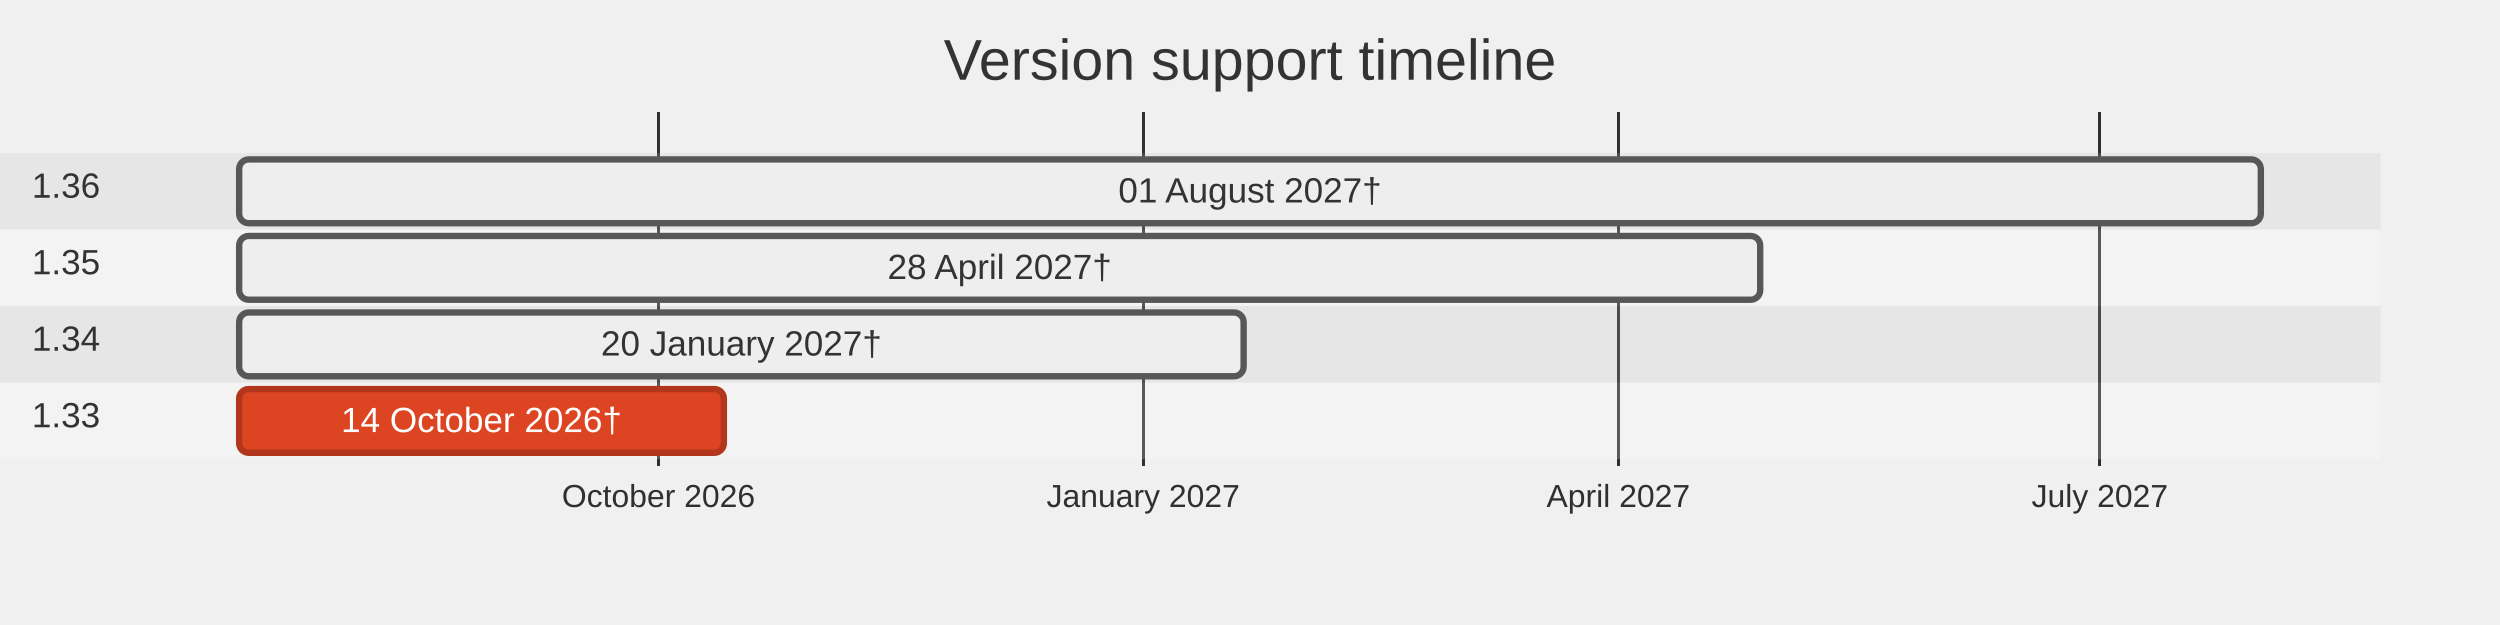
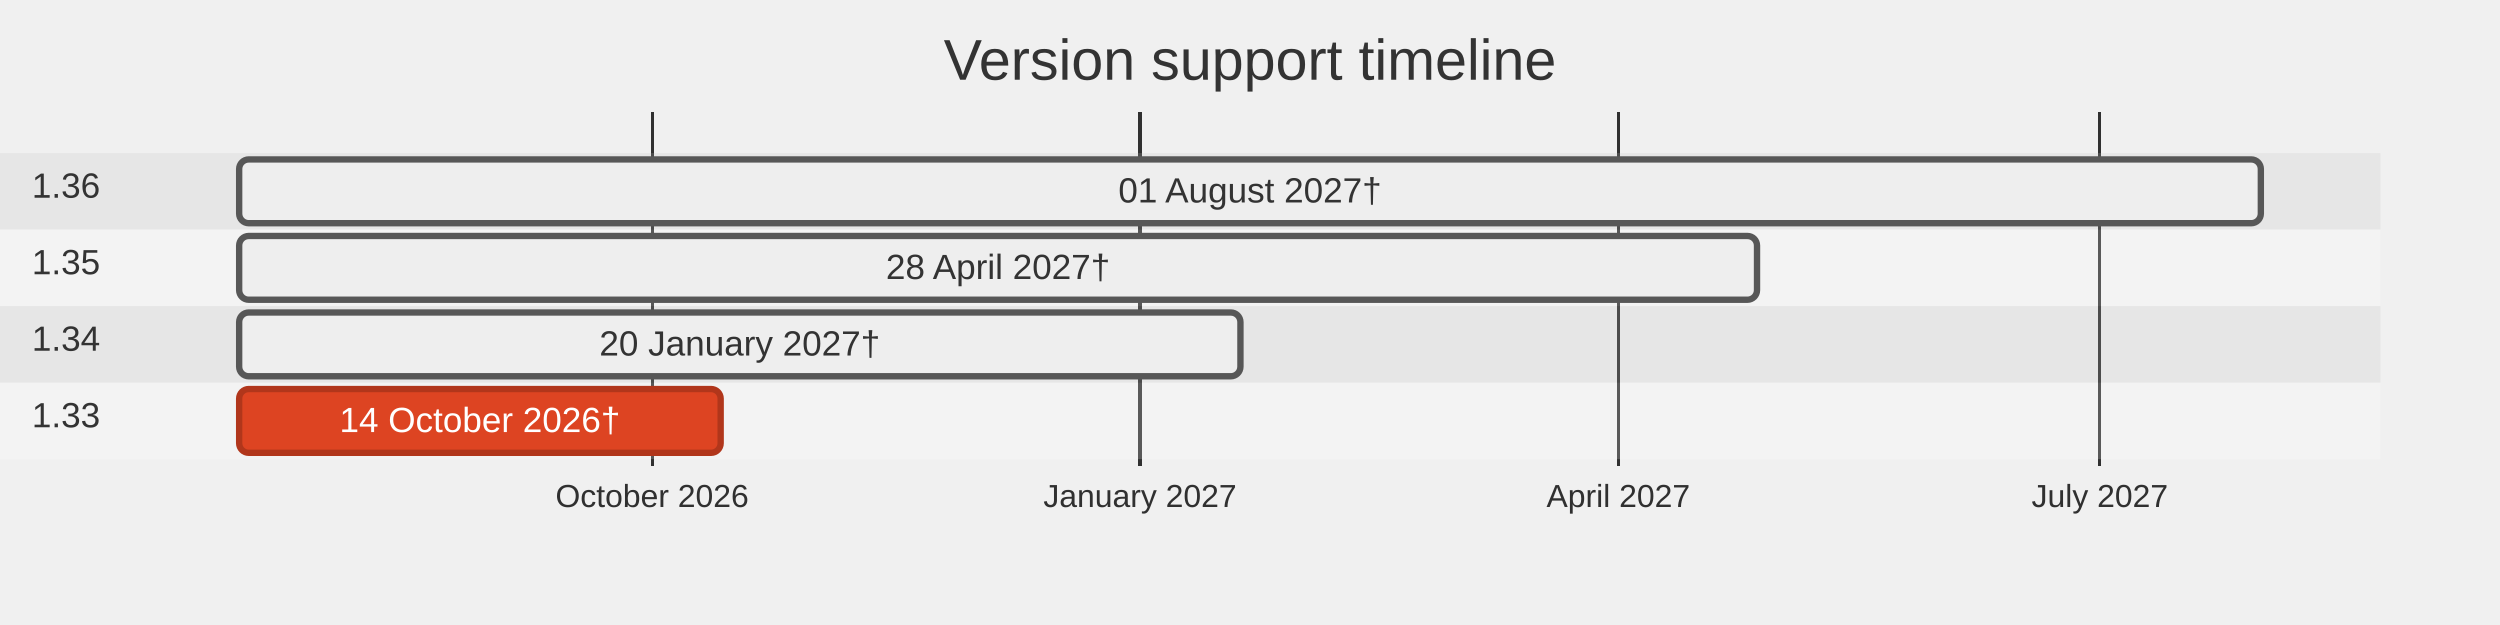
<svg xmlns="http://www.w3.org/2000/svg" id="my-svg" width="100%" viewBox="0 0 784 196" style="max-width: 784px; background-color: white;" role="graphics-document document" aria-roledescription="gantt">
  <style>#my-svg{font-family:"trebuchet ms",verdana,arial,sans-serif;font-size:16px;fill:#000000;}@keyframes edge-animation-frame{from{stroke-dashoffset:0;}}@keyframes dash{to{stroke-dashoffset:0;}}#my-svg .edge-animation-slow{stroke-dasharray:9,5!important;stroke-dashoffset:900;animation:dash 50s linear infinite;stroke-linecap:round;}#my-svg .edge-animation-fast{stroke-dasharray:9,5!important;stroke-dashoffset:900;animation:dash 20s linear infinite;stroke-linecap:round;}#my-svg .error-icon{fill:#552222;}#my-svg .error-text{fill:#552222;stroke:#552222;}#my-svg .edge-thickness-normal{stroke-width:1px;}#my-svg .edge-thickness-thick{stroke-width:3.5px;}#my-svg .edge-pattern-solid{stroke-dasharray:0;}#my-svg .edge-thickness-invisible{stroke-width:0;fill:none;}#my-svg .edge-pattern-dashed{stroke-dasharray:3;}#my-svg .edge-pattern-dotted{stroke-dasharray:2;}#my-svg .marker{fill:#666;stroke:#666;}#my-svg .marker.cross{stroke:#666;}#my-svg svg{font-family:"trebuchet ms",verdana,arial,sans-serif;font-size:16px;}#my-svg p{margin:0;}#my-svg .mermaid-main-font{font-family:"trebuchet ms",verdana,arial,sans-serif;}#my-svg .exclude-range{fill:#eeeeee;}#my-svg .section{stroke:none;opacity:0.2;}#my-svg .section0{fill:hsl(0, 0%, 73.922%);}#my-svg .section2{fill:hsl(0, 0%, 73.922%);}#my-svg .section1,#my-svg .section3{fill:white;opacity:0.2;}#my-svg .sectionTitle0{fill:#333;}#my-svg .sectionTitle1{fill:#333;}#my-svg .sectionTitle2{fill:#333;}#my-svg .sectionTitle3{fill:#333;}#my-svg .sectionTitle{text-anchor:start;font-family:"trebuchet ms",verdana,arial,sans-serif;}#my-svg .grid .tick{stroke:hsl(0, 0%, 90%);opacity:0.8;shape-rendering:crispEdges;}#my-svg .grid .tick text{font-family:"trebuchet ms",verdana,arial,sans-serif;fill:#000000;}#my-svg .grid path{stroke-width:0;}#my-svg .today{fill:none;stroke:#d42;stroke-width:2px;}#my-svg .task{stroke-width:2;}#my-svg .taskText{text-anchor:middle;font-family:"trebuchet ms",verdana,arial,sans-serif;}#my-svg .taskTextOutsideRight{fill:#333;text-anchor:start;font-family:"trebuchet ms",verdana,arial,sans-serif;}#my-svg .taskTextOutsideLeft{fill:#333;text-anchor:end;}#my-svg .task.clickable{cursor:pointer;}#my-svg .taskText.clickable{cursor:pointer;fill:#003163!important;font-weight:bold;}#my-svg .taskTextOutsideLeft.clickable{cursor:pointer;fill:#003163!important;font-weight:bold;}#my-svg .taskTextOutsideRight.clickable{cursor:pointer;fill:#003163!important;font-weight:bold;}#my-svg .taskText0,#my-svg .taskText1,#my-svg .taskText2,#my-svg .taskText3{fill:white;}#my-svg .task0,#my-svg .task1,#my-svg .task2,#my-svg .task3{fill:#707070;stroke:hsl(0, 0%, 33.922%);}#my-svg .taskTextOutside0,#my-svg .taskTextOutside2{fill:#333;}#my-svg .taskTextOutside1,#my-svg .taskTextOutside3{fill:#333;}#my-svg .active0,#my-svg .active1,#my-svg .active2,#my-svg .active3{fill:#eee;stroke:hsl(0, 0%, 33.922%);}#my-svg .activeText0,#my-svg .activeText1,#my-svg .activeText2,#my-svg .activeText3{fill:#333!important;}#my-svg .done0,#my-svg .done1,#my-svg .done2,#my-svg .done3{stroke:#666;fill:#bbb;stroke-width:2;}#my-svg .doneText0,#my-svg .doneText1,#my-svg .doneText2,#my-svg .doneText3{fill:#333!important;}#my-svg .doneText0.taskTextOutsideLeft,#my-svg .doneText0.taskTextOutsideRight,#my-svg .doneText1.taskTextOutsideLeft,#my-svg .doneText1.taskTextOutsideRight,#my-svg .doneText2.taskTextOutsideLeft,#my-svg .doneText2.taskTextOutsideRight,#my-svg .doneText3.taskTextOutsideLeft,#my-svg .doneText3.taskTextOutsideRight{fill:#333!important;}#my-svg .crit0,#my-svg .crit1,#my-svg .crit2,#my-svg .crit3{stroke:hsl(10.909, 73.333%, 40%);fill:#d42;stroke-width:2;}#my-svg .activeCrit0,#my-svg .activeCrit1,#my-svg .activeCrit2,#my-svg .activeCrit3{stroke:hsl(10.909, 73.333%, 40%);fill:#eee;stroke-width:2;}#my-svg .doneCrit0,#my-svg .doneCrit1,#my-svg .doneCrit2,#my-svg .doneCrit3{stroke:hsl(10.909, 73.333%, 40%);fill:#bbb;stroke-width:2;cursor:pointer;shape-rendering:crispEdges;}#my-svg .milestone{transform:rotate(45deg) scale(0.8,0.8);}#my-svg .milestoneText{font-style:italic;}#my-svg .doneCritText0,#my-svg .doneCritText1,#my-svg .doneCritText2,#my-svg .doneCritText3{fill:#333!important;}#my-svg .doneCritText0.taskTextOutsideLeft,#my-svg .doneCritText0.taskTextOutsideRight,#my-svg .doneCritText1.taskTextOutsideLeft,#my-svg .doneCritText1.taskTextOutsideRight,#my-svg .doneCritText2.taskTextOutsideLeft,#my-svg .doneCritText2.taskTextOutsideRight,#my-svg .doneCritText3.taskTextOutsideLeft,#my-svg .doneCritText3.taskTextOutsideRight{fill:#333!important;}#my-svg .vert{stroke:#d42;}#my-svg .vertText{font-size:15px;text-anchor:middle;fill:#d42!important;}#my-svg .activeCritText0,#my-svg .activeCritText1,#my-svg .activeCritText2,#my-svg .activeCritText3{fill:#333!important;}#my-svg .titleText{text-anchor:middle;font-size:18px;fill:#333;font-family:"trebuchet ms",verdana,arial,sans-serif;}#my-svg .node .neo-node{stroke:#999;}#my-svg [data-look="neo"].node rect,#my-svg [data-look="neo"].cluster rect,#my-svg [data-look="neo"].node polygon{stroke:url(#my-svg-gradient);filter:drop-shadow( 1px 2px 2px rgba(185,185,185,1));}#my-svg [data-look="neo"].swimlane.cluster rect{filter:none;}#my-svg [data-look="neo"].node path{stroke:url(#my-svg-gradient);stroke-width:1px;}#my-svg [data-look="neo"].node .outer-path{filter:drop-shadow( 1px 2px 2px rgba(185,185,185,1));}#my-svg [data-look="neo"].node .neo-line path{stroke:#999;filter:none;}#my-svg [data-look="neo"].node circle{stroke:url(#my-svg-gradient);filter:drop-shadow( 1px 2px 2px rgba(185,185,185,1));}#my-svg [data-look="neo"].node circle .state-start{fill:#000000;}#my-svg [data-look="neo"].icon-shape .icon{fill:url(#my-svg-gradient);filter:drop-shadow( 1px 2px 2px rgba(185,185,185,1));}#my-svg [data-look="neo"].icon-shape .icon-neo path{stroke:url(#my-svg-gradient);filter:drop-shadow( 1px 2px 2px rgba(185,185,185,1));}#my-svg :root{--mermaid-font-family:"trebuchet ms",verdana,arial,sans-serif;}</style>
  <g />
  <g class="grid" transform="translate(75, 146)" fill="none" font-size="10" font-family="sans-serif" text-anchor="middle">
    <path class="domain" stroke="currentColor" d="M0.5,-111V0.5H634.5V-111" />
-     <g class="tick" opacity="1" transform="translate(131.5,0)">
+     <g class="tick" opacity="1" transform="translate(129.5,0)">
      <line stroke="currentColor" y2="-111" />
      <text fill="#000" y="3" dy="1em" stroke="none" font-size="10" style="text-anchor: middle;"> October 2026</text>
    </g>
-     <g class="tick" opacity="1" transform="translate(283.5,0)">
+     <g class="tick" opacity="1" transform="translate(282.5,0)">
      <line stroke="currentColor" y2="-111" />
      <text fill="#000" y="3" dy="1em" stroke="none" font-size="10" style="text-anchor: middle;"> January 2027</text>
    </g>
    <g class="tick" opacity="1" transform="translate(432.5,0)">
      <line stroke="currentColor" y2="-111" />
      <text fill="#000" y="3" dy="1em" stroke="none" font-size="10" style="text-anchor: middle;"> April 2027</text>
    </g>
    <g class="tick" opacity="1" transform="translate(583.5,0)">
      <line stroke="currentColor" y2="-111" />
      <text fill="#000" y="3" dy="1em" stroke="none" font-size="10" style="text-anchor: middle;"> July 2027</text>
    </g>
  </g>
  <g>
    <rect x="0" y="48" width="746.5" height="24" class="section section0" />
    <rect x="0" y="72" width="746.5" height="24" class="section section1" />
    <rect x="0" y="96" width="746.5" height="24" class="section section2" />
    <rect x="0" y="120" width="746.5" height="24" class="section section3" />
  </g>
  <g>
    <rect id="my-svg-task1" rx="3" ry="3" x="75" y="50" width="634" height="20" transform-origin="392px 60px" class="task active0" />
-     <rect id="my-svg-task2" rx="3" ry="3" x="75" y="74" width="477" height="20" transform-origin="313.5px 84px" class="task active1" />
-     <rect id="my-svg-task3" rx="3" ry="3" x="75" y="98" width="315" height="20" transform-origin="232.5px 108px" class="task active2" />
-     <rect id="my-svg-task4" rx="3" ry="3" x="75" y="122" width="152" height="20" transform-origin="151px 132px" class="task crit3" />
+     <rect id="my-svg-task2" rx="3" ry="3" x="75" y="74" width="476" height="20" transform-origin="313px 84px" class="task active1" />
+     <rect id="my-svg-task3" rx="3" ry="3" x="75" y="98" width="314" height="20" transform-origin="232px 108px" class="task active2" />
+     <rect id="my-svg-task4" rx="3" ry="3" x="75" y="122" width="151" height="20" transform-origin="150.5px 132px" class="task crit3" />
    <text id="my-svg-task1-text" font-size="11" x="392" y="63.5" class="taskText taskText0 activeText0 width-93.47900390625">01 August 2027†     </text>
-     <text id="my-svg-task2-text" font-size="11" x="313.5" y="87.5" class="taskText taskText1 activeText1 width-80.12646484375">28 April 2027†      </text>
-     <text id="my-svg-task3-text" font-size="11" x="232.5" y="111.5" class="taskText taskText2 activeText2 width-96.685546875">20 January 2027†    </text>
-     <text id="my-svg-task4-text" font-size="11" x="151" y="135.5" class="taskText taskText3  critText3 width-99.005859375">14 October 2026†    </text>
+     <text id="my-svg-task2-text" font-size="11" x="313" y="87.5" class="taskText taskText1 activeText1 width-80.12646484375">28 April 2027†      </text>
+     <text id="my-svg-task3-text" font-size="11" x="232" y="111.5" class="taskText taskText2 activeText2 width-96.685546875">20 January 2027†    </text>
+     <text id="my-svg-task4-text" font-size="11" x="150.5" y="135.5" class="taskText taskText3  critText3 width-99.005859375">14 October 2026†    </text>
  </g>
  <g>
    <text dy="0em" x="10" y="62" font-size="11" class="sectionTitle sectionTitle0">
      <tspan alignment-baseline="central" x="10">1.36</tspan>
    </text>
    <text dy="0em" x="10" y="86" font-size="11" class="sectionTitle sectionTitle1">
      <tspan alignment-baseline="central" x="10">1.35</tspan>
    </text>
    <text dy="0em" x="10" y="110" font-size="11" class="sectionTitle sectionTitle2">
      <tspan alignment-baseline="central" x="10">1.34</tspan>
    </text>
    <text dy="0em" x="10" y="134" font-size="11" class="sectionTitle sectionTitle3">
      <tspan alignment-baseline="central" x="10">1.33</tspan>
    </text>
  </g>
  <text x="392" y="25" class="titleText">Version support timeline</text>
</svg>
